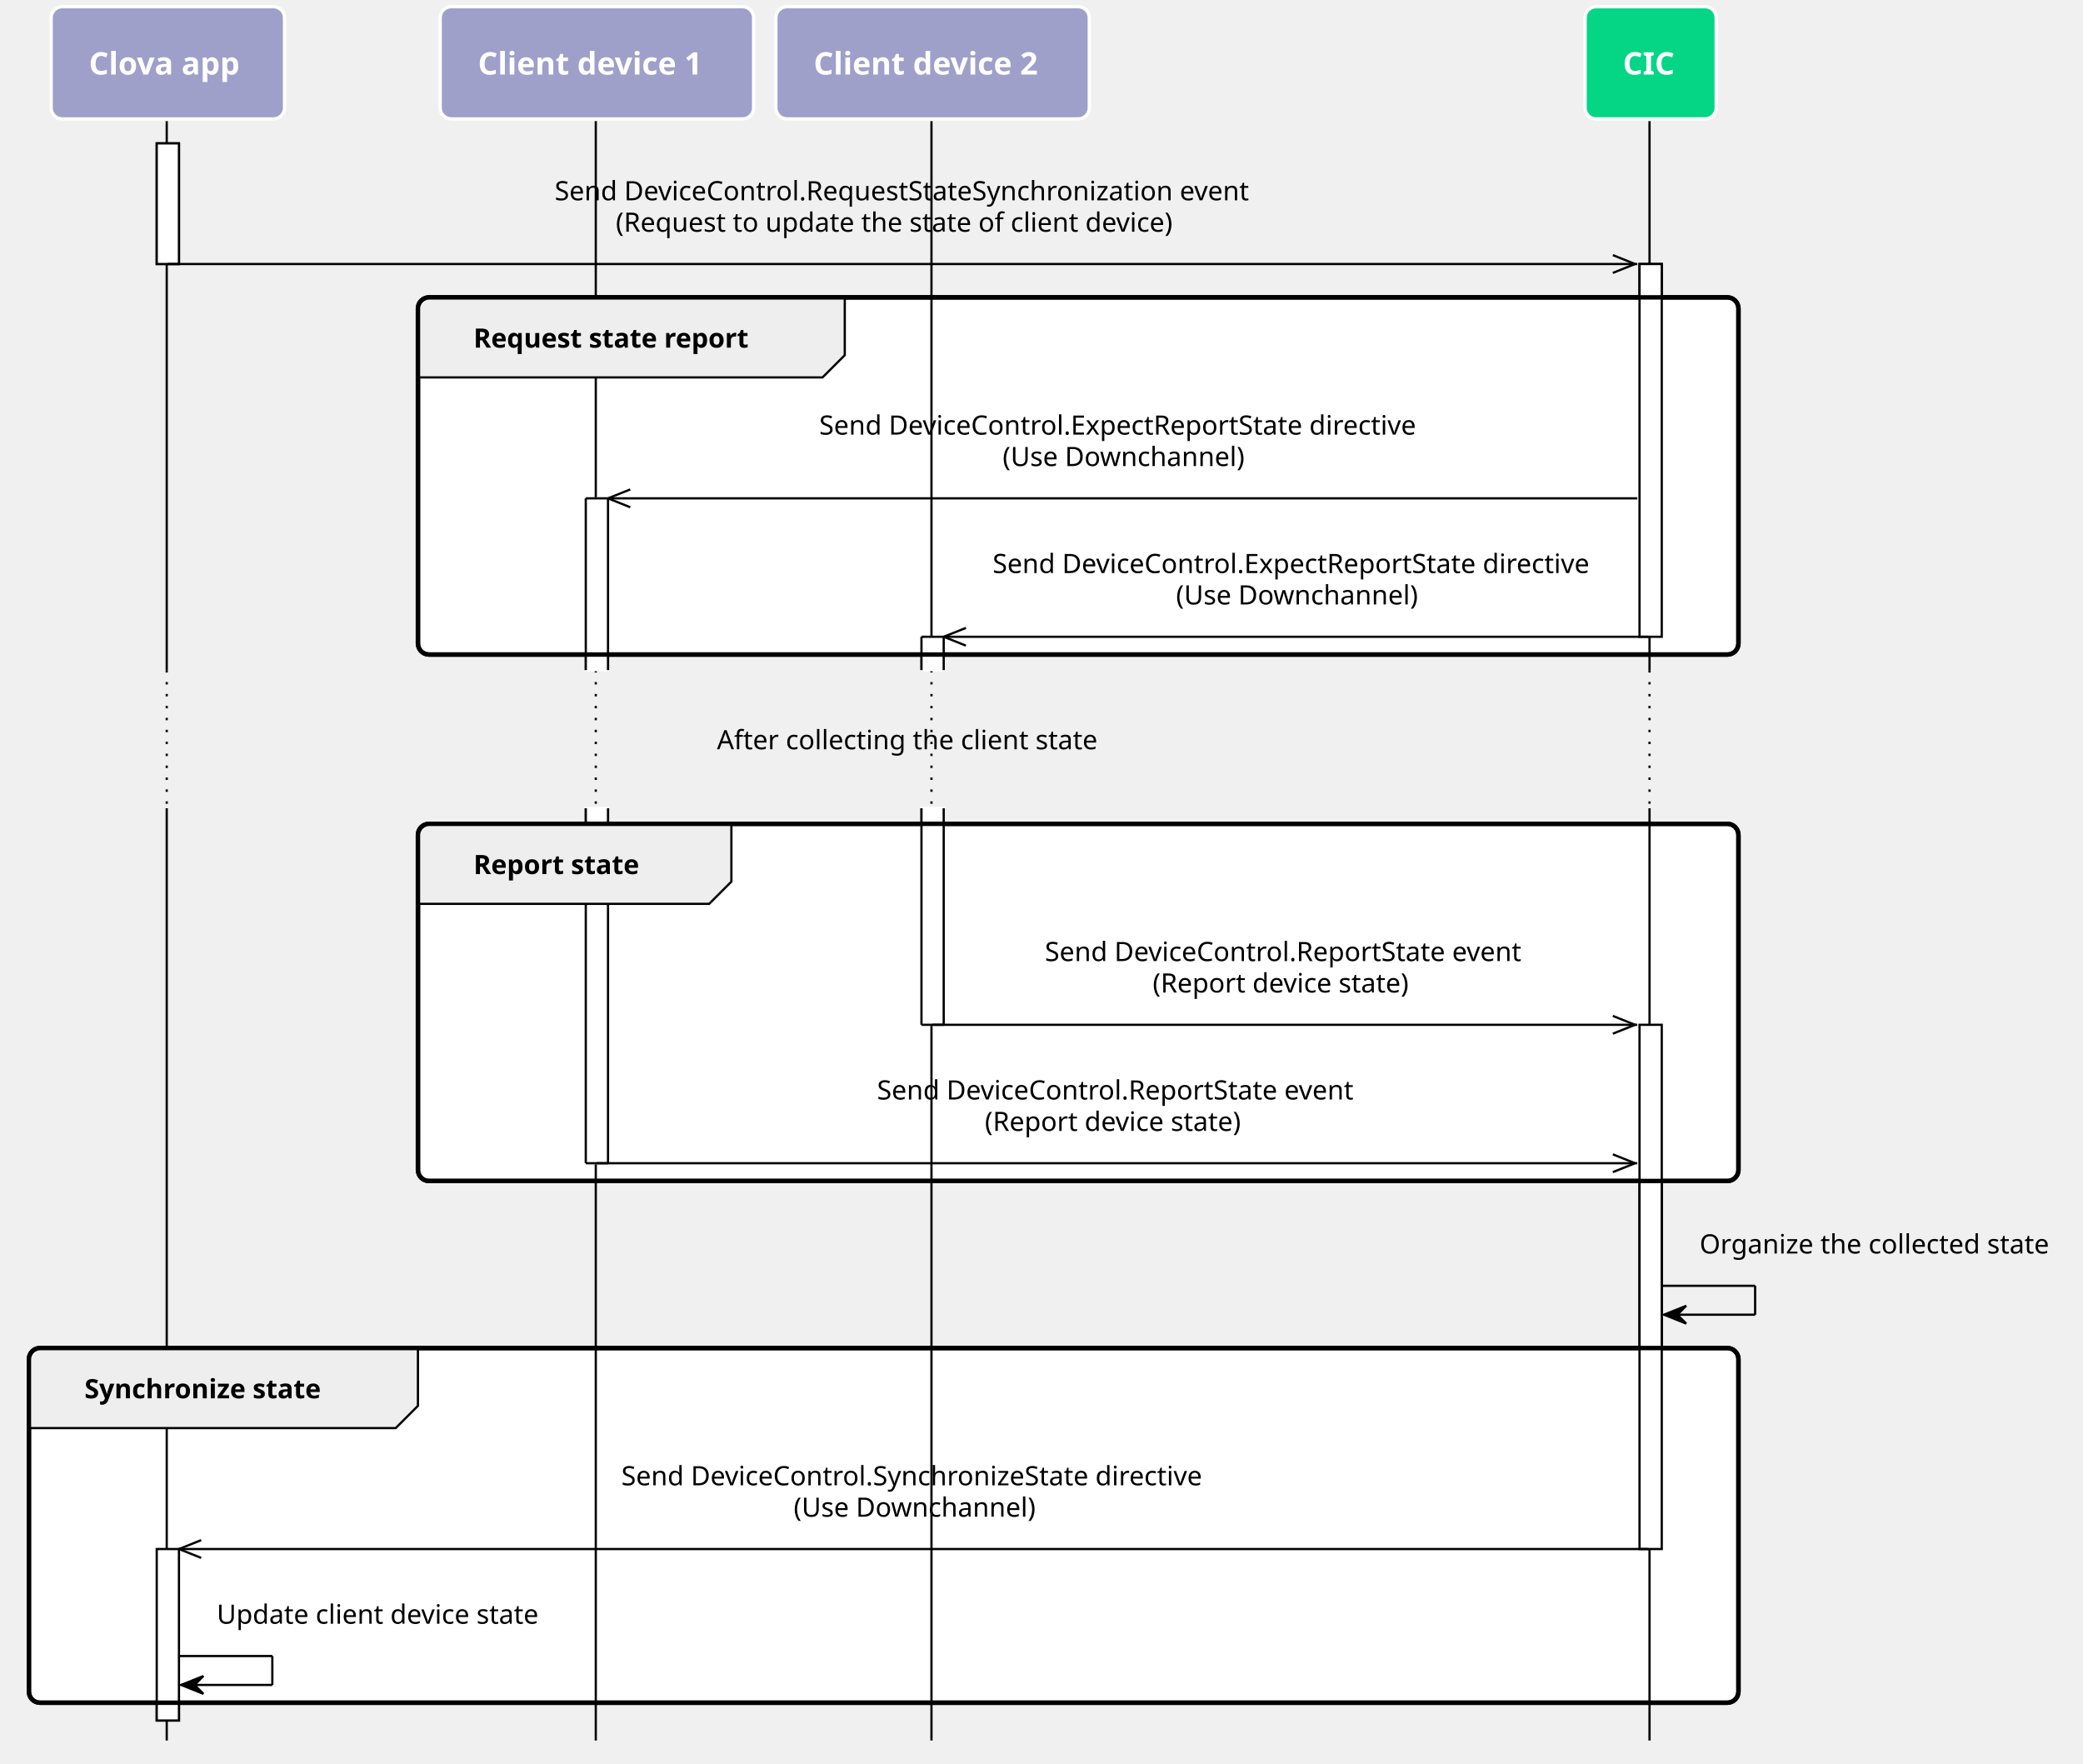
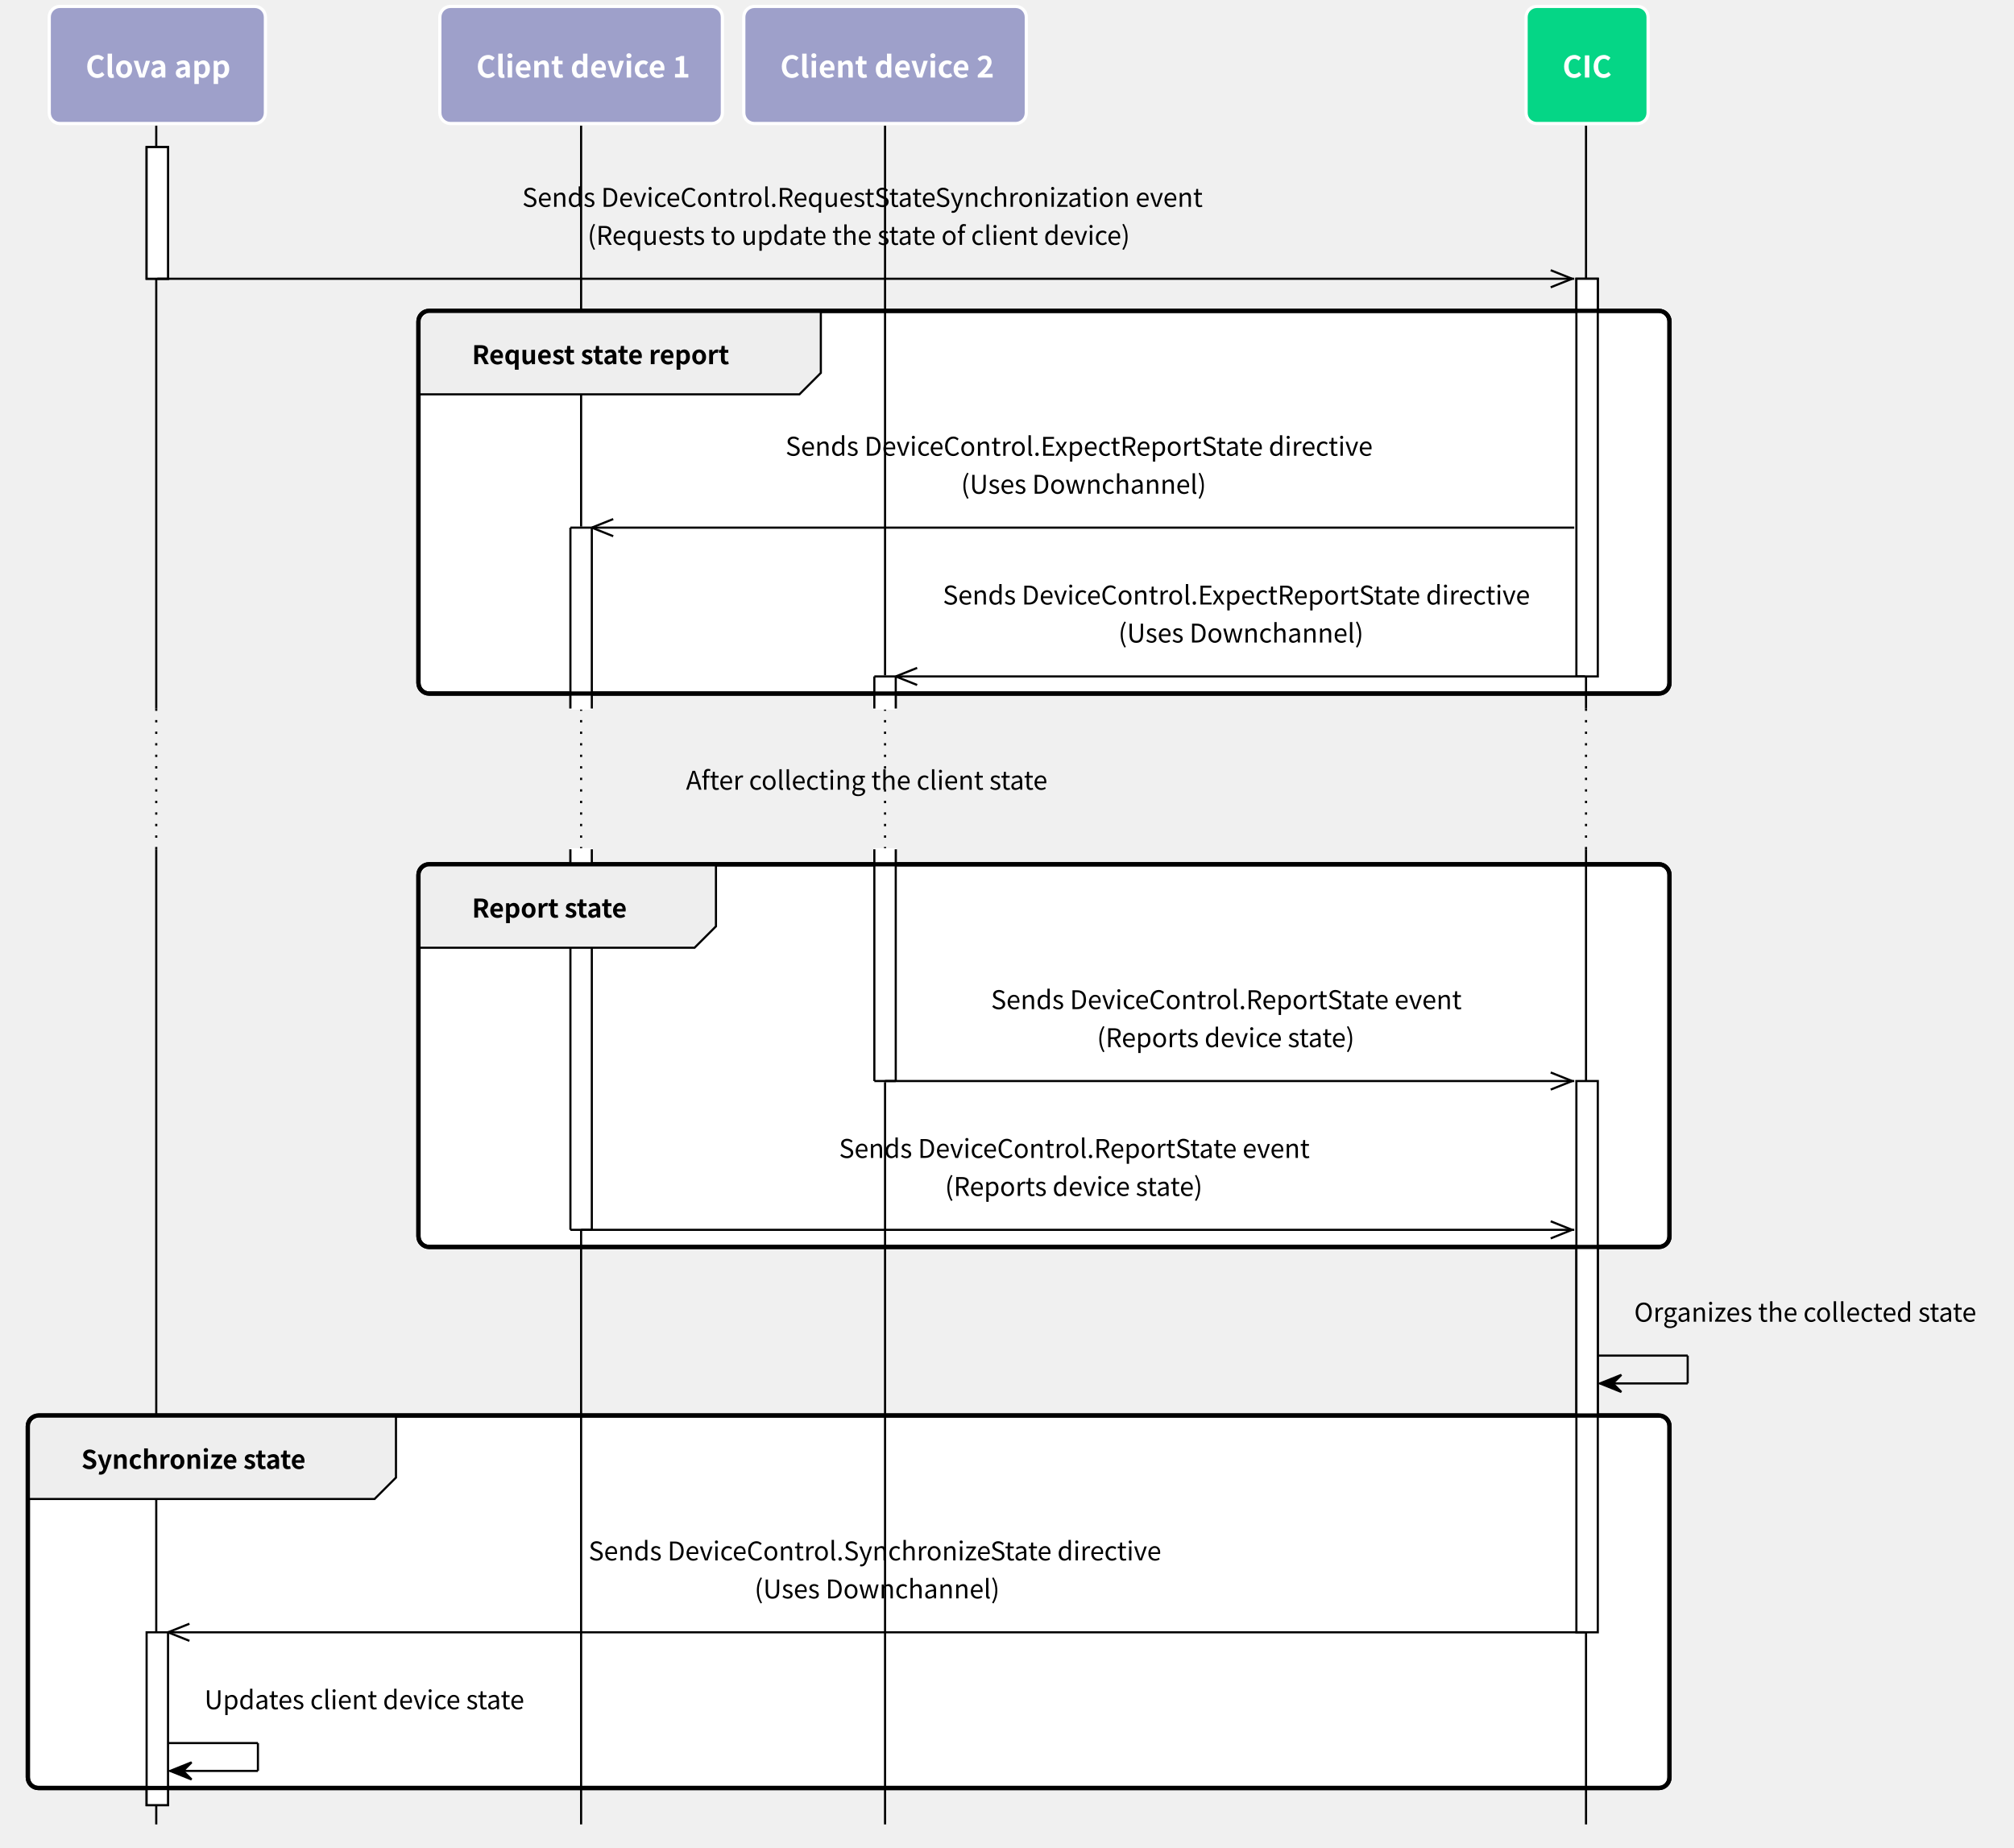
- <svg xmlns="http://www.w3.org/2000/svg" contentScriptType="application/ecmascript" contentStyleType="text/css" height="739.778px" preserveAspectRatio="none" style="width:873px;height:739px;" version="1.1" viewBox="0 0 873 739" width="873.012px" zoomAndPan="magnify">
+ <svg xmlns="http://www.w3.org/2000/svg" contentScriptType="application/ecmascript" contentStyleType="text/css" height="801.602px" preserveAspectRatio="none" style="width:873px;height:801px;" version="1.1" viewBox="0 0 873 801" width="873.042px" zoomAndPan="magnify">
  <defs />
  <g>
-     <rect fill="#FFFFFF" height="50.56" style="stroke: #000000; stroke-width: 0.932;" width="9.317" x="65.686" y="60.084" />
-     <rect fill="#FFFFFF" height="71.865" style="stroke: #000000; stroke-width: 0.932;" width="9.317" x="65.686" y="649.165" />
-     <rect fill="#FFFFFF" height="71.989" style="stroke: #FFFFFF; stroke-width: 0.932;" width="9.317" x="245.506" y="208.845" />
-     <line style="stroke: #000000; stroke-width: 0.932;" x1="245.506" x2="245.506" y1="208.845" y2="280.834" />
-     <line style="stroke: #000000; stroke-width: 0.932;" x1="254.823" x2="254.823" y1="208.845" y2="280.834" />
-     <line style="stroke: #000000; stroke-width: 0.932;" x1="245.506" x2="254.823" y1="208.845" y2="208.845" />
-     <rect fill="#FFFFFF" height="148.761" style="stroke: #FFFFFF; stroke-width: 0.932;" width="9.317" x="245.506" y="338.724" />
-     <line style="stroke: #000000; stroke-width: 0.932;" x1="245.506" x2="245.506" y1="338.724" y2="487.484" />
-     <line style="stroke: #000000; stroke-width: 0.932;" x1="254.823" x2="254.823" y1="338.724" y2="487.484" />
-     <line style="stroke: #000000; stroke-width: 0.932;" x1="245.506" x2="254.823" y1="487.484" y2="487.484" />
-     <rect fill="#FFFFFF" height="13.976" style="stroke: #FFFFFF; stroke-width: 0.932;" width="9.317" x="386.194" y="266.858" />
-     <line style="stroke: #000000; stroke-width: 0.932;" x1="386.194" x2="386.194" y1="266.858" y2="280.834" />
-     <line style="stroke: #000000; stroke-width: 0.932;" x1="395.511" x2="395.511" y1="266.858" y2="280.834" />
-     <line style="stroke: #000000; stroke-width: 0.932;" x1="386.194" x2="395.511" y1="266.858" y2="266.858" />
-     <rect fill="#FFFFFF" height="90.747" style="stroke: #FFFFFF; stroke-width: 0.932;" width="9.317" x="386.194" y="338.724" />
-     <line style="stroke: #000000; stroke-width: 0.932;" x1="386.194" x2="386.194" y1="338.724" y2="429.471" />
-     <line style="stroke: #000000; stroke-width: 0.932;" x1="395.511" x2="395.511" y1="338.724" y2="429.471" />
-     <line style="stroke: #000000; stroke-width: 0.932;" x1="386.194" x2="395.511" y1="429.471" y2="429.471" />
-     <rect fill="#FFFFFF" height="156.214" style="stroke: #000000; stroke-width: 0.932;" width="9.317" x="687.136" y="110.644" />
-     <rect fill="#FFFFFF" height="219.694" style="stroke: #000000; stroke-width: 0.932;" width="9.317" x="687.136" y="429.471" />
-     <rect fill="#FFFFFF" height="149.692" rx="4.659" ry="4.659" style="stroke: #000000; stroke-width: 1.863;" width="553.436" x="175.161" y="124.62" />
-     <rect fill="#FFFFFF" height="149.692" rx="4.659" ry="4.659" style="stroke: #000000; stroke-width: 1.863;" width="553.436" x="175.161" y="345.246" />
-     <rect fill="#FFFFFF" height="148.637" rx="4.659" ry="4.659" style="stroke: #000000; stroke-width: 1.863;" width="716.485" x="12.112" y="564.94" />
-     <line style="stroke: #000000; stroke-width: 0.932;" x1="69.878" x2="69.878" y1="50.767" y2="280.834" />
-     <line style="stroke: #000000; stroke-width: 0.932; stroke-dasharray: 1.0,4.0;" x1="69.878" x2="69.878" y1="280.834" y2="338.724" />
-     <line style="stroke: #000000; stroke-width: 0.932;" x1="69.878" x2="69.878" y1="338.724" y2="729.416" />
-     <line style="stroke: #000000; stroke-width: 0.932;" x1="249.698" x2="249.698" y1="50.767" y2="280.834" />
-     <line style="stroke: #000000; stroke-width: 0.932; stroke-dasharray: 1.0,4.0;" x1="249.698" x2="249.698" y1="280.834" y2="338.724" />
-     <line style="stroke: #000000; stroke-width: 0.932;" x1="249.698" x2="249.698" y1="338.724" y2="729.416" />
-     <line style="stroke: #000000; stroke-width: 0.932;" x1="390.386" x2="390.386" y1="50.767" y2="280.834" />
-     <line style="stroke: #000000; stroke-width: 0.932; stroke-dasharray: 1.0,4.0;" x1="390.386" x2="390.386" y1="280.834" y2="338.724" />
-     <line style="stroke: #000000; stroke-width: 0.932;" x1="390.386" x2="390.386" y1="338.724" y2="729.416" />
-     <line style="stroke: #000000; stroke-width: 0.932;" x1="691.329" x2="691.329" y1="50.767" y2="280.834" />
-     <line style="stroke: #000000; stroke-width: 0.932; stroke-dasharray: 1.0,4.0;" x1="691.329" x2="691.329" y1="280.834" y2="338.724" />
-     <line style="stroke: #000000; stroke-width: 0.932;" x1="691.329" x2="691.329" y1="338.724" y2="729.416" />
-     <rect fill="#9EA0CA" height="47.04" rx="4.659" ry="4.659" style="stroke: #FFFFFF; stroke-width: 1.398;" width="97.829" x="21.429" y="2.795" />
-     <text fill="#FFFFFF" font-family="sans-serif" font-size="13.044" font-weight="bold" lengthAdjust="spacingAndGlyphs" textLength="66.151" x="37.268" y="31.245">Clova app</text>
-     <rect fill="#9EA0CA" height="47.04" rx="4.659" ry="4.659" style="stroke: #FFFFFF; stroke-width: 1.398;" width="131.371" x="184.479" y="2.795" />
-     <text fill="#FFFFFF" font-family="sans-serif" font-size="13.044" font-weight="bold" lengthAdjust="spacingAndGlyphs" textLength="99.693" x="200.318" y="31.245">Client device 1</text>
-     <rect fill="#9EA0CA" height="47.04" rx="4.659" ry="4.659" style="stroke: #FFFFFF; stroke-width: 1.398;" width="131.371" x="325.167" y="2.795" />
-     <text fill="#FFFFFF" font-family="sans-serif" font-size="13.044" font-weight="bold" lengthAdjust="spacingAndGlyphs" textLength="99.693" x="341.006" y="31.245">Client device 2</text>
-     <rect fill="#05D686" height="47.04" rx="4.659" ry="4.659" style="stroke: #FFFFFF; stroke-width: 1.398;" width="54.971" x="664.309" y="2.795" />
-     <text fill="#FFFFFF" font-family="sans-serif" font-size="13.044" font-weight="bold" lengthAdjust="spacingAndGlyphs" textLength="23.293" x="680.148" y="31.245">CIC</text>
-     <rect fill="#FFFFFF" height="50.56" style="stroke: #000000; stroke-width: 0.932;" width="9.317" x="65.686" y="60.084" />
-     <rect fill="#FFFFFF" height="71.865" style="stroke: #000000; stroke-width: 0.932;" width="9.317" x="65.686" y="649.165" />
-     <rect fill="#FFFFFF" height="71.989" style="stroke: #FFFFFF; stroke-width: 0.932;" width="9.317" x="245.506" y="208.845" />
-     <line style="stroke: #000000; stroke-width: 0.932;" x1="245.506" x2="245.506" y1="208.845" y2="280.834" />
-     <line style="stroke: #000000; stroke-width: 0.932;" x1="254.823" x2="254.823" y1="208.845" y2="280.834" />
-     <line style="stroke: #000000; stroke-width: 0.932;" x1="245.506" x2="254.823" y1="208.845" y2="208.845" />
-     <rect fill="#FFFFFF" height="148.761" style="stroke: #FFFFFF; stroke-width: 0.932;" width="9.317" x="245.506" y="338.724" />
-     <line style="stroke: #000000; stroke-width: 0.932;" x1="245.506" x2="245.506" y1="338.724" y2="487.484" />
-     <line style="stroke: #000000; stroke-width: 0.932;" x1="254.823" x2="254.823" y1="338.724" y2="487.484" />
-     <line style="stroke: #000000; stroke-width: 0.932;" x1="245.506" x2="254.823" y1="487.484" y2="487.484" />
-     <rect fill="#FFFFFF" height="13.976" style="stroke: #FFFFFF; stroke-width: 0.932;" width="9.317" x="386.194" y="266.858" />
-     <line style="stroke: #000000; stroke-width: 0.932;" x1="386.194" x2="386.194" y1="266.858" y2="280.834" />
-     <line style="stroke: #000000; stroke-width: 0.932;" x1="395.511" x2="395.511" y1="266.858" y2="280.834" />
-     <line style="stroke: #000000; stroke-width: 0.932;" x1="386.194" x2="395.511" y1="266.858" y2="266.858" />
-     <rect fill="#FFFFFF" height="90.747" style="stroke: #FFFFFF; stroke-width: 0.932;" width="9.317" x="386.194" y="338.724" />
-     <line style="stroke: #000000; stroke-width: 0.932;" x1="386.194" x2="386.194" y1="338.724" y2="429.471" />
-     <line style="stroke: #000000; stroke-width: 0.932;" x1="395.511" x2="395.511" y1="338.724" y2="429.471" />
-     <line style="stroke: #000000; stroke-width: 0.932;" x1="386.194" x2="395.511" y1="429.471" y2="429.471" />
-     <rect fill="#FFFFFF" height="156.214" style="stroke: #000000; stroke-width: 0.932;" width="9.317" x="687.136" y="110.644" />
-     <rect fill="#FFFFFF" height="219.694" style="stroke: #000000; stroke-width: 0.932;" width="9.317" x="687.136" y="429.471" />
-     <line style="stroke: #000000; stroke-width: 0.932;" x1="685.273" x2="675.956" y1="110.644" y2="106.917" />
-     <line style="stroke: #000000; stroke-width: 0.932;" x1="685.273" x2="675.956" y1="110.644" y2="114.371" />
-     <line style="stroke: #000000; stroke-width: 0.932;" x1="70.344" x2="686.204" y1="110.644" y2="110.644" />
-     <text fill="#000000" font-family="sans-serif" font-size="11.181" lengthAdjust="spacingAndGlyphs" textLength="292.557" x="232.462" y="83.938">Send DeviceControl.RequestStateSynchronization event</text>
-     <text fill="#000000" font-family="sans-serif" font-size="11.181" lengthAdjust="spacingAndGlyphs" textLength="241.313" x="258.084" y="97.105">(Request to update the state of client device)</text>
-     <path d="M179.82,124.62 L354.05,124.62 L354.05,148.844 L344.733,158.161 L175.161,158.161 L175.161,129.278 " fill="#EEEEEE" style="stroke: #000000; stroke-width: 0.932;" />
-     <rect fill="none" height="149.692" rx="4.659" ry="4.659" style="stroke: #000000; stroke-width: 1.863;" width="553.436" x="175.161" y="124.62" />
-     <text fill="#000000" font-family="sans-serif" font-size="11.181" font-weight="bold" lengthAdjust="spacingAndGlyphs" textLength="118.327" x="198.454" y="145.678">Request state report</text>
-     <line style="stroke: #000000; stroke-width: 0.932;" x1="254.823" x2="264.14" y1="208.845" y2="205.118" />
-     <line style="stroke: #000000; stroke-width: 0.932;" x1="254.823" x2="264.14" y1="208.845" y2="212.572" />
-     <line style="stroke: #000000; stroke-width: 0.932;" x1="254.823" x2="686.204" y1="208.845" y2="208.845" />
-     <text fill="#000000" font-family="sans-serif" font-size="11.181" lengthAdjust="spacingAndGlyphs" textLength="255.288" x="343.335" y="182.138">Send DeviceControl.ExpectReportState directive</text>
-     <text fill="#000000" font-family="sans-serif" font-size="11.181" lengthAdjust="spacingAndGlyphs" textLength="101.556" x="420.201" y="195.306">(Use Downchannel)</text>
-     <line style="stroke: #000000; stroke-width: 0.932;" x1="395.511" x2="404.828" y1="266.858" y2="263.132" />
-     <line style="stroke: #000000; stroke-width: 0.932;" x1="395.511" x2="404.828" y1="266.858" y2="270.585" />
-     <line style="stroke: #000000; stroke-width: 0.932;" x1="395.511" x2="690.863" y1="266.858" y2="266.858" />
-     <text fill="#000000" font-family="sans-serif" font-size="11.181" lengthAdjust="spacingAndGlyphs" textLength="255.288" x="416.009" y="240.152">Send DeviceControl.ExpectReportState directive</text>
-     <text fill="#000000" font-family="sans-serif" font-size="11.181" lengthAdjust="spacingAndGlyphs" textLength="101.556" x="492.875" y="253.32">(Use Downchannel)</text>
-     <text fill="#000000" font-family="sans-serif" font-size="11.181" lengthAdjust="spacingAndGlyphs" textLength="161.186" x="300.476" y="314.004">After collecting the client state</text>
-     <path d="M179.82,345.246 L306.533,345.246 L306.533,369.47 L297.216,378.787 L175.161,378.787 L175.161,349.904 " fill="#EEEEEE" style="stroke: #000000; stroke-width: 0.932;" />
-     <rect fill="none" height="149.692" rx="4.659" ry="4.659" style="stroke: #000000; stroke-width: 1.863;" width="553.436" x="175.161" y="345.246" />
-     <text fill="#000000" font-family="sans-serif" font-size="11.181" font-weight="bold" lengthAdjust="spacingAndGlyphs" textLength="70.81" x="198.454" y="366.304">Report state</text>
-     <line style="stroke: #000000; stroke-width: 0.932;" x1="685.273" x2="675.956" y1="429.471" y2="425.744" />
-     <line style="stroke: #000000; stroke-width: 0.932;" x1="685.273" x2="675.956" y1="429.471" y2="433.198" />
-     <line style="stroke: #000000; stroke-width: 0.932;" x1="390.852" x2="686.204" y1="429.471" y2="429.471" />
-     <text fill="#000000" font-family="sans-serif" font-size="11.181" lengthAdjust="spacingAndGlyphs" textLength="202.181" x="437.904" y="402.764">Send DeviceControl.ReportState event</text>
-     <text fill="#000000" font-family="sans-serif" font-size="11.181" lengthAdjust="spacingAndGlyphs" textLength="111.805" x="483.092" y="415.932">(Report device state)</text>
-     <line style="stroke: #000000; stroke-width: 0.932;" x1="685.273" x2="675.956" y1="487.484" y2="483.758" />
-     <line style="stroke: #000000; stroke-width: 0.932;" x1="685.273" x2="675.956" y1="487.484" y2="491.211" />
-     <line style="stroke: #000000; stroke-width: 0.932;" x1="250.164" x2="686.204" y1="487.484" y2="487.484" />
-     <text fill="#000000" font-family="sans-serif" font-size="11.181" lengthAdjust="spacingAndGlyphs" textLength="202.181" x="367.56" y="460.778">Send DeviceControl.ReportState event</text>
-     <text fill="#000000" font-family="sans-serif" font-size="11.181" lengthAdjust="spacingAndGlyphs" textLength="111.805" x="412.748" y="473.945">(Report device state)</text>
-     <line style="stroke: #000000; stroke-width: 0.932;" x1="696.453" x2="735.585" y1="538.852" y2="538.852" />
-     <line style="stroke: #000000; stroke-width: 0.932;" x1="735.585" x2="735.585" y1="538.852" y2="550.965" />
-     <line style="stroke: #000000; stroke-width: 0.932;" x1="697.385" x2="735.585" y1="550.965" y2="550.965" />
-     <polygon fill="#000000" points="706.702,547.238,697.385,550.965,706.702,554.691,702.975,550.965" style="stroke: #000000; stroke-width: 0.932;" />
-     <text fill="#000000" font-family="sans-serif" font-size="11.181" lengthAdjust="spacingAndGlyphs" textLength="150.005" x="712.292" y="525.313">Organize the collected state</text>
-     <path d="M16.771,564.94 L175.161,564.94 L175.161,589.165 L165.844,598.482 L12.112,598.482 L12.112,569.599 " fill="#EEEEEE" style="stroke: #000000; stroke-width: 0.932;" />
-     <rect fill="none" height="148.637" rx="4.659" ry="4.659" style="stroke: #000000; stroke-width: 1.863;" width="716.485" x="12.112" y="564.94" />
-     <text fill="#000000" font-family="sans-serif" font-size="11.181" font-weight="bold" lengthAdjust="spacingAndGlyphs" textLength="102.488" x="35.405" y="585.998">Synchronize state</text>
-     <line style="stroke: #000000; stroke-width: 0.932;" x1="75.003" x2="84.32" y1="649.165" y2="645.438" />
-     <line style="stroke: #000000; stroke-width: 0.932;" x1="75.003" x2="84.32" y1="649.165" y2="652.892" />
-     <line style="stroke: #000000; stroke-width: 0.932;" x1="75.003" x2="690.863" y1="649.165" y2="649.165" />
-     <text fill="#000000" font-family="sans-serif" font-size="11.181" lengthAdjust="spacingAndGlyphs" textLength="245.971" x="260.413" y="622.459">Send DeviceControl.SynchronizeState directive</text>
-     <text fill="#000000" font-family="sans-serif" font-size="11.181" lengthAdjust="spacingAndGlyphs" textLength="101.556" x="332.62" y="635.626">(Use Downchannel)</text>
-     <line style="stroke: #000000; stroke-width: 0.932;" x1="75.003" x2="114.135" y1="694.011" y2="694.011" />
-     <line style="stroke: #000000; stroke-width: 0.932;" x1="114.135" x2="114.135" y1="694.011" y2="706.123" />
-     <line style="stroke: #000000; stroke-width: 0.932;" x1="75.934" x2="114.135" y1="706.123" y2="706.123" />
-     <polygon fill="#000000" points="85.251,702.396,75.934,706.123,85.251,709.85,81.525,706.123" style="stroke: #000000; stroke-width: 0.932;" />
-     <text fill="#000000" font-family="sans-serif" font-size="11.181" lengthAdjust="spacingAndGlyphs" textLength="138.825" x="90.842" y="680.472">Update client device state</text>
+     <rect fill="#FFFFFF" height="57.077" style="stroke: #000000; stroke-width: 0.928;" width="9.278" x="63.553" y="63.757" />
+     <rect fill="#FFFFFF" height="74.928" style="stroke: #000000; stroke-width: 0.928;" width="9.278" x="63.553" y="707.563" />
+     <rect fill="#FFFFFF" height="78.416" style="stroke: #FFFFFF; stroke-width: 0.928;" width="9.278" x="247.254" y="228.716" />
+     <line style="stroke: #000000; stroke-width: 0.928;" x1="247.254" x2="247.254" y1="228.716" y2="307.132" />
+     <line style="stroke: #000000; stroke-width: 0.928;" x1="256.531" x2="256.531" y1="228.716" y2="307.132" />
+     <line style="stroke: #000000; stroke-width: 0.928;" x1="247.254" x2="256.531" y1="228.716" y2="228.716" />
+     <rect fill="#FFFFFF" height="164.959" style="stroke: #FFFFFF; stroke-width: 0.928;" width="9.278" x="247.254" y="368.143" />
+     <line style="stroke: #000000; stroke-width: 0.928;" x1="247.254" x2="247.254" y1="368.143" y2="533.103" />
+     <line style="stroke: #000000; stroke-width: 0.928;" x1="256.531" x2="256.531" y1="368.143" y2="533.103" />
+     <line style="stroke: #000000; stroke-width: 0.928;" x1="247.254" x2="256.531" y1="533.103" y2="533.103" />
+     <rect fill="#FFFFFF" height="13.917" style="stroke: #FFFFFF; stroke-width: 0.928;" width="9.278" x="378.998" y="293.216" />
+     <line style="stroke: #000000; stroke-width: 0.928;" x1="378.998" x2="378.998" y1="293.216" y2="307.132" />
+     <line style="stroke: #000000; stroke-width: 0.928;" x1="388.276" x2="388.276" y1="293.216" y2="307.132" />
+     <line style="stroke: #000000; stroke-width: 0.928;" x1="378.998" x2="388.276" y1="293.216" y2="293.216" />
+     <rect fill="#FFFFFF" height="100.46" style="stroke: #FFFFFF; stroke-width: 0.928;" width="9.278" x="378.998" y="368.143" />
+     <line style="stroke: #000000; stroke-width: 0.928;" x1="378.998" x2="378.998" y1="368.143" y2="468.603" />
+     <line style="stroke: #000000; stroke-width: 0.928;" x1="388.276" x2="388.276" y1="368.143" y2="468.603" />
+     <line style="stroke: #000000; stroke-width: 0.928;" x1="378.998" x2="388.276" y1="468.603" y2="468.603" />
+     <rect fill="#FFFFFF" height="172.382" style="stroke: #000000; stroke-width: 0.928;" width="9.278" x="683.311" y="120.834" />
+     <rect fill="#FFFFFF" height="238.959" style="stroke: #000000; stroke-width: 0.928;" width="9.278" x="683.311" y="468.603" />
+     <rect fill="#FFFFFF" height="165.887" rx="4.639" ry="4.639" style="stroke: #000000; stroke-width: 1.856;" width="542.288" x="181.381" y="134.751" />
+     <rect fill="#FFFFFF" height="165.887" rx="4.639" ry="4.639" style="stroke: #000000; stroke-width: 1.856;" width="542.288" x="181.381" y="374.638" />
+     <rect fill="#FFFFFF" height="161.471" rx="4.639" ry="4.639" style="stroke: #000000; stroke-width: 1.856;" width="711.608" x="12.061" y="613.597" />
+     <line style="stroke: #000000; stroke-width: 0.928;" x1="67.728" x2="67.728" y1="54.479" y2="307.132" />
+     <line style="stroke: #000000; stroke-width: 0.928; stroke-dasharray: 1.0,4.0;" x1="67.728" x2="67.728" y1="307.132" y2="368.143" />
+     <line style="stroke: #000000; stroke-width: 0.928;" x1="67.728" x2="67.728" y1="368.143" y2="790.84" />
+     <line style="stroke: #000000; stroke-width: 0.928;" x1="251.893" x2="251.893" y1="54.479" y2="307.132" />
+     <line style="stroke: #000000; stroke-width: 0.928; stroke-dasharray: 1.0,4.0;" x1="251.893" x2="251.893" y1="307.132" y2="368.143" />
+     <line style="stroke: #000000; stroke-width: 0.928;" x1="251.893" x2="251.893" y1="368.143" y2="790.84" />
+     <line style="stroke: #000000; stroke-width: 0.928;" x1="383.637" x2="383.637" y1="54.479" y2="307.132" />
+     <line style="stroke: #000000; stroke-width: 0.928; stroke-dasharray: 1.0,4.0;" x1="383.637" x2="383.637" y1="307.132" y2="368.143" />
+     <line style="stroke: #000000; stroke-width: 0.928;" x1="383.637" x2="383.637" y1="368.143" y2="790.84" />
+     <line style="stroke: #000000; stroke-width: 0.928;" x1="687.486" x2="687.486" y1="54.479" y2="307.132" />
+     <line style="stroke: #000000; stroke-width: 0.928; stroke-dasharray: 1.0,4.0;" x1="687.486" x2="687.486" y1="307.132" y2="368.143" />
+     <line style="stroke: #000000; stroke-width: 0.928;" x1="687.486" x2="687.486" y1="368.143" y2="790.84" />
+     <rect fill="#9EA0CA" height="50.768" rx="4.639" ry="4.639" style="stroke: #FFFFFF; stroke-width: 1.392;" width="93.706" x="21.339" y="2.783" />
+     <text fill="#FFFFFF" font-family="Noto Sans CJK KR" font-size="12.989" font-weight="bold" lengthAdjust="spacingAndGlyphs" textLength="62.161" x="37.111" y="33.623">Clova app</text>
+     <rect fill="#9EA0CA" height="50.768" rx="4.639" ry="4.639" style="stroke: #FFFFFF; stroke-width: 1.392;" width="122.467" x="190.659" y="2.783" />
+     <text fill="#FFFFFF" font-family="Noto Sans CJK KR" font-size="12.989" font-weight="bold" lengthAdjust="spacingAndGlyphs" textLength="90.922" x="206.431" y="33.623">Client device 1</text>
+     <rect fill="#9EA0CA" height="50.768" rx="4.639" ry="4.639" style="stroke: #FFFFFF; stroke-width: 1.392;" width="122.467" x="322.404" y="2.783" />
+     <text fill="#FFFFFF" font-family="Noto Sans CJK KR" font-size="12.989" font-weight="bold" lengthAdjust="spacingAndGlyphs" textLength="90.922" x="338.176" y="33.623">Client device 2</text>
+     <rect fill="#05D686" height="50.768" rx="4.639" ry="4.639" style="stroke: #FFFFFF; stroke-width: 1.392;" width="52.883" x="661.508" y="2.783" />
+     <text fill="#FFFFFF" font-family="Noto Sans CJK KR" font-size="12.989" font-weight="bold" lengthAdjust="spacingAndGlyphs" textLength="21.339" x="677.28" y="33.623">CIC</text>
+     <rect fill="#FFFFFF" height="57.077" style="stroke: #000000; stroke-width: 0.928;" width="9.278" x="63.553" y="63.757" />
+     <rect fill="#FFFFFF" height="74.928" style="stroke: #000000; stroke-width: 0.928;" width="9.278" x="63.553" y="707.563" />
+     <rect fill="#FFFFFF" height="78.416" style="stroke: #FFFFFF; stroke-width: 0.928;" width="9.278" x="247.254" y="228.716" />
+     <line style="stroke: #000000; stroke-width: 0.928;" x1="247.254" x2="247.254" y1="228.716" y2="307.132" />
+     <line style="stroke: #000000; stroke-width: 0.928;" x1="256.531" x2="256.531" y1="228.716" y2="307.132" />
+     <line style="stroke: #000000; stroke-width: 0.928;" x1="247.254" x2="256.531" y1="228.716" y2="228.716" />
+     <rect fill="#FFFFFF" height="164.959" style="stroke: #FFFFFF; stroke-width: 0.928;" width="9.278" x="247.254" y="368.143" />
+     <line style="stroke: #000000; stroke-width: 0.928;" x1="247.254" x2="247.254" y1="368.143" y2="533.103" />
+     <line style="stroke: #000000; stroke-width: 0.928;" x1="256.531" x2="256.531" y1="368.143" y2="533.103" />
+     <line style="stroke: #000000; stroke-width: 0.928;" x1="247.254" x2="256.531" y1="533.103" y2="533.103" />
+     <rect fill="#FFFFFF" height="13.917" style="stroke: #FFFFFF; stroke-width: 0.928;" width="9.278" x="378.998" y="293.216" />
+     <line style="stroke: #000000; stroke-width: 0.928;" x1="378.998" x2="378.998" y1="293.216" y2="307.132" />
+     <line style="stroke: #000000; stroke-width: 0.928;" x1="388.276" x2="388.276" y1="293.216" y2="307.132" />
+     <line style="stroke: #000000; stroke-width: 0.928;" x1="378.998" x2="388.276" y1="293.216" y2="293.216" />
+     <rect fill="#FFFFFF" height="100.46" style="stroke: #FFFFFF; stroke-width: 0.928;" width="9.278" x="378.998" y="368.143" />
+     <line style="stroke: #000000; stroke-width: 0.928;" x1="378.998" x2="378.998" y1="368.143" y2="468.603" />
+     <line style="stroke: #000000; stroke-width: 0.928;" x1="388.276" x2="388.276" y1="368.143" y2="468.603" />
+     <line style="stroke: #000000; stroke-width: 0.928;" x1="378.998" x2="388.276" y1="468.603" y2="468.603" />
+     <rect fill="#FFFFFF" height="172.382" style="stroke: #000000; stroke-width: 0.928;" width="9.278" x="683.311" y="120.834" />
+     <rect fill="#FFFFFF" height="238.959" style="stroke: #000000; stroke-width: 0.928;" width="9.278" x="683.311" y="468.603" />
+     <line style="stroke: #000000; stroke-width: 0.928;" x1="681.455" x2="672.177" y1="120.834" y2="117.123" />
+     <line style="stroke: #000000; stroke-width: 0.928;" x1="681.455" x2="672.177" y1="120.834" y2="124.545" />
+     <line style="stroke: #000000; stroke-width: 0.928;" x1="68.192" x2="682.383" y1="120.834" y2="120.834" />
+     <text fill="#000000" font-family="Noto Sans CJK KR" font-size="11.133" lengthAdjust="spacingAndGlyphs" textLength="298.745" x="226.379" y="89.661">Sends DeviceControl.RequestStateSynchronization event</text>
+     <text fill="#000000" font-family="Noto Sans CJK KR" font-size="11.133" lengthAdjust="spacingAndGlyphs" textLength="242.151" x="254.676" y="106.138">(Requests to update the state of client device)</text>
+     <path d="M186.02,134.751 L355.804,134.751 L355.804,161.656 L346.526,170.934 L181.381,170.934 L181.381,139.39 " fill="#EEEEEE" style="stroke: #000000; stroke-width: 0.928;" />
+     <rect fill="none" height="165.887" rx="4.639" ry="4.639" style="stroke: #000000; stroke-width: 1.856;" width="542.288" x="181.381" y="134.751" />
+     <text fill="#000000" font-family="Noto Sans CJK KR" font-size="11.133" font-weight="bold" lengthAdjust="spacingAndGlyphs" textLength="114.117" x="204.576" y="157.871">Request state report</text>
+     <line style="stroke: #000000; stroke-width: 0.928;" x1="256.531" x2="265.809" y1="228.716" y2="225.005" />
+     <line style="stroke: #000000; stroke-width: 0.928;" x1="256.531" x2="265.809" y1="228.716" y2="232.428" />
+     <line style="stroke: #000000; stroke-width: 0.928;" x1="256.531" x2="682.383" y1="228.716" y2="228.716" />
+     <text fill="#000000" font-family="Noto Sans CJK KR" font-size="11.133" lengthAdjust="spacingAndGlyphs" textLength="258.851" x="340.495" y="197.543">Sends DeviceControl.ExpectReportState directive</text>
+     <text fill="#000000" font-family="Noto Sans CJK KR" font-size="11.133" lengthAdjust="spacingAndGlyphs" textLength="106.695" x="416.574" y="214.02">(Uses Downchannel)</text>
+     <line style="stroke: #000000; stroke-width: 0.928;" x1="388.276" x2="397.554" y1="293.216" y2="289.505" />
+     <line style="stroke: #000000; stroke-width: 0.928;" x1="388.276" x2="397.554" y1="293.216" y2="296.927" />
+     <line style="stroke: #000000; stroke-width: 0.928;" x1="388.276" x2="687.022" y1="293.216" y2="293.216" />
+     <text fill="#000000" font-family="Noto Sans CJK KR" font-size="11.133" lengthAdjust="spacingAndGlyphs" textLength="258.851" x="408.687" y="262.042">Sends DeviceControl.ExpectReportState directive</text>
+     <text fill="#000000" font-family="Noto Sans CJK KR" font-size="11.133" lengthAdjust="spacingAndGlyphs" textLength="106.695" x="484.765" y="278.52">(Uses Downchannel)</text>
+     <text fill="#000000" font-family="Noto Sans CJK KR" font-size="11.133" lengthAdjust="spacingAndGlyphs" textLength="161.434" x="297.354" y="342.314">After collecting the client state</text>
+     <path d="M186.02,374.638 L310.343,374.638 L310.343,401.543 L301.065,410.821 L181.381,410.821 L181.381,379.277 " fill="#EEEEEE" style="stroke: #000000; stroke-width: 0.928;" />
+     <rect fill="none" height="165.887" rx="4.639" ry="4.639" style="stroke: #000000; stroke-width: 1.856;" width="542.288" x="181.381" y="374.638" />
+     <text fill="#000000" font-family="Noto Sans CJK KR" font-size="11.133" font-weight="bold" lengthAdjust="spacingAndGlyphs" textLength="68.656" x="204.576" y="397.758">Report state</text>
+     <line style="stroke: #000000; stroke-width: 0.928;" x1="681.455" x2="672.177" y1="468.603" y2="464.892" />
+     <line style="stroke: #000000; stroke-width: 0.928;" x1="681.455" x2="672.177" y1="468.603" y2="472.315" />
+     <line style="stroke: #000000; stroke-width: 0.928;" x1="383.637" x2="682.383" y1="468.603" y2="468.603" />
+     <text fill="#000000" font-family="Noto Sans CJK KR" font-size="11.133" lengthAdjust="spacingAndGlyphs" textLength="207.823" x="429.562" y="437.43">Sends DeviceControl.ReportState event</text>
+     <text fill="#000000" font-family="Noto Sans CJK KR" font-size="11.133" lengthAdjust="spacingAndGlyphs" textLength="115.973" x="475.488" y="453.907">(Reports device state)</text>
+     <line style="stroke: #000000; stroke-width: 0.928;" x1="681.455" x2="672.177" y1="533.103" y2="529.392" />
+     <line style="stroke: #000000; stroke-width: 0.928;" x1="681.455" x2="672.177" y1="533.103" y2="536.814" />
+     <line style="stroke: #000000; stroke-width: 0.928;" x1="251.893" x2="682.383" y1="533.103" y2="533.103" />
+     <text fill="#000000" font-family="Noto Sans CJK KR" font-size="11.133" lengthAdjust="spacingAndGlyphs" textLength="207.823" x="363.69" y="501.929">Sends DeviceControl.ReportState event</text>
+     <text fill="#000000" font-family="Noto Sans CJK KR" font-size="11.133" lengthAdjust="spacingAndGlyphs" textLength="115.973" x="409.615" y="518.407">(Reports device state)</text>
+     <line style="stroke: #000000; stroke-width: 0.928;" x1="692.588" x2="731.555" y1="587.619" y2="587.619" />
+     <line style="stroke: #000000; stroke-width: 0.928;" x1="731.555" x2="731.555" y1="587.619" y2="599.68" />
+     <line style="stroke: #000000; stroke-width: 0.928;" x1="693.516" x2="731.555" y1="599.68" y2="599.68" />
+     <polygon fill="#000000" points="702.794,595.969,693.516,599.68,702.794,603.391,699.083,599.68" style="stroke: #000000; stroke-width: 0.928;" />
+     <text fill="#000000" font-family="Noto Sans CJK KR" font-size="11.133" lengthAdjust="spacingAndGlyphs" textLength="154.012" x="708.361" y="572.923">Organizes the collected state</text>
+     <path d="M16.7,613.597 L171.639,613.597 L171.639,640.503 L162.362,649.78 L12.061,649.78 L12.061,618.236 " fill="#EEEEEE" style="stroke: #000000; stroke-width: 0.928;" />
+     <rect fill="none" height="161.471" rx="4.639" ry="4.639" style="stroke: #000000; stroke-width: 1.856;" width="711.608" x="12.061" y="613.597" />
+     <text fill="#000000" font-family="Noto Sans CJK KR" font-size="11.133" font-weight="bold" lengthAdjust="spacingAndGlyphs" textLength="99.272" x="35.256" y="636.717">Synchronize state</text>
+     <line style="stroke: #000000; stroke-width: 0.928;" x1="72.831" x2="82.109" y1="707.563" y2="703.852" />
+     <line style="stroke: #000000; stroke-width: 0.928;" x1="72.831" x2="82.109" y1="707.563" y2="711.274" />
+     <line style="stroke: #000000; stroke-width: 0.928;" x1="72.831" x2="687.022" y1="707.563" y2="707.563" />
+     <text fill="#000000" font-family="Noto Sans CJK KR" font-size="11.133" lengthAdjust="spacingAndGlyphs" textLength="250.501" x="255.14" y="676.389">Sends DeviceControl.SynchronizeState directive</text>
+     <text fill="#000000" font-family="Noto Sans CJK KR" font-size="11.133" lengthAdjust="spacingAndGlyphs" textLength="106.695" x="327.043" y="692.867">(Uses Downchannel)</text>
+     <line style="stroke: #000000; stroke-width: 0.928;" x1="72.831" x2="111.798" y1="755.585" y2="755.585" />
+     <line style="stroke: #000000; stroke-width: 0.928;" x1="111.798" x2="111.798" y1="755.585" y2="767.646" />
+     <line style="stroke: #000000; stroke-width: 0.928;" x1="73.759" x2="111.798" y1="767.646" y2="767.646" />
+     <polygon fill="#000000" points="83.036,763.935,73.759,767.646,83.036,771.357,79.325,767.646" style="stroke: #000000; stroke-width: 0.928;" />
+     <text fill="#000000" font-family="Noto Sans CJK KR" font-size="11.133" lengthAdjust="spacingAndGlyphs" textLength="142.878" x="88.603" y="740.889">Updates client device state</text>
  </g>
</svg>
